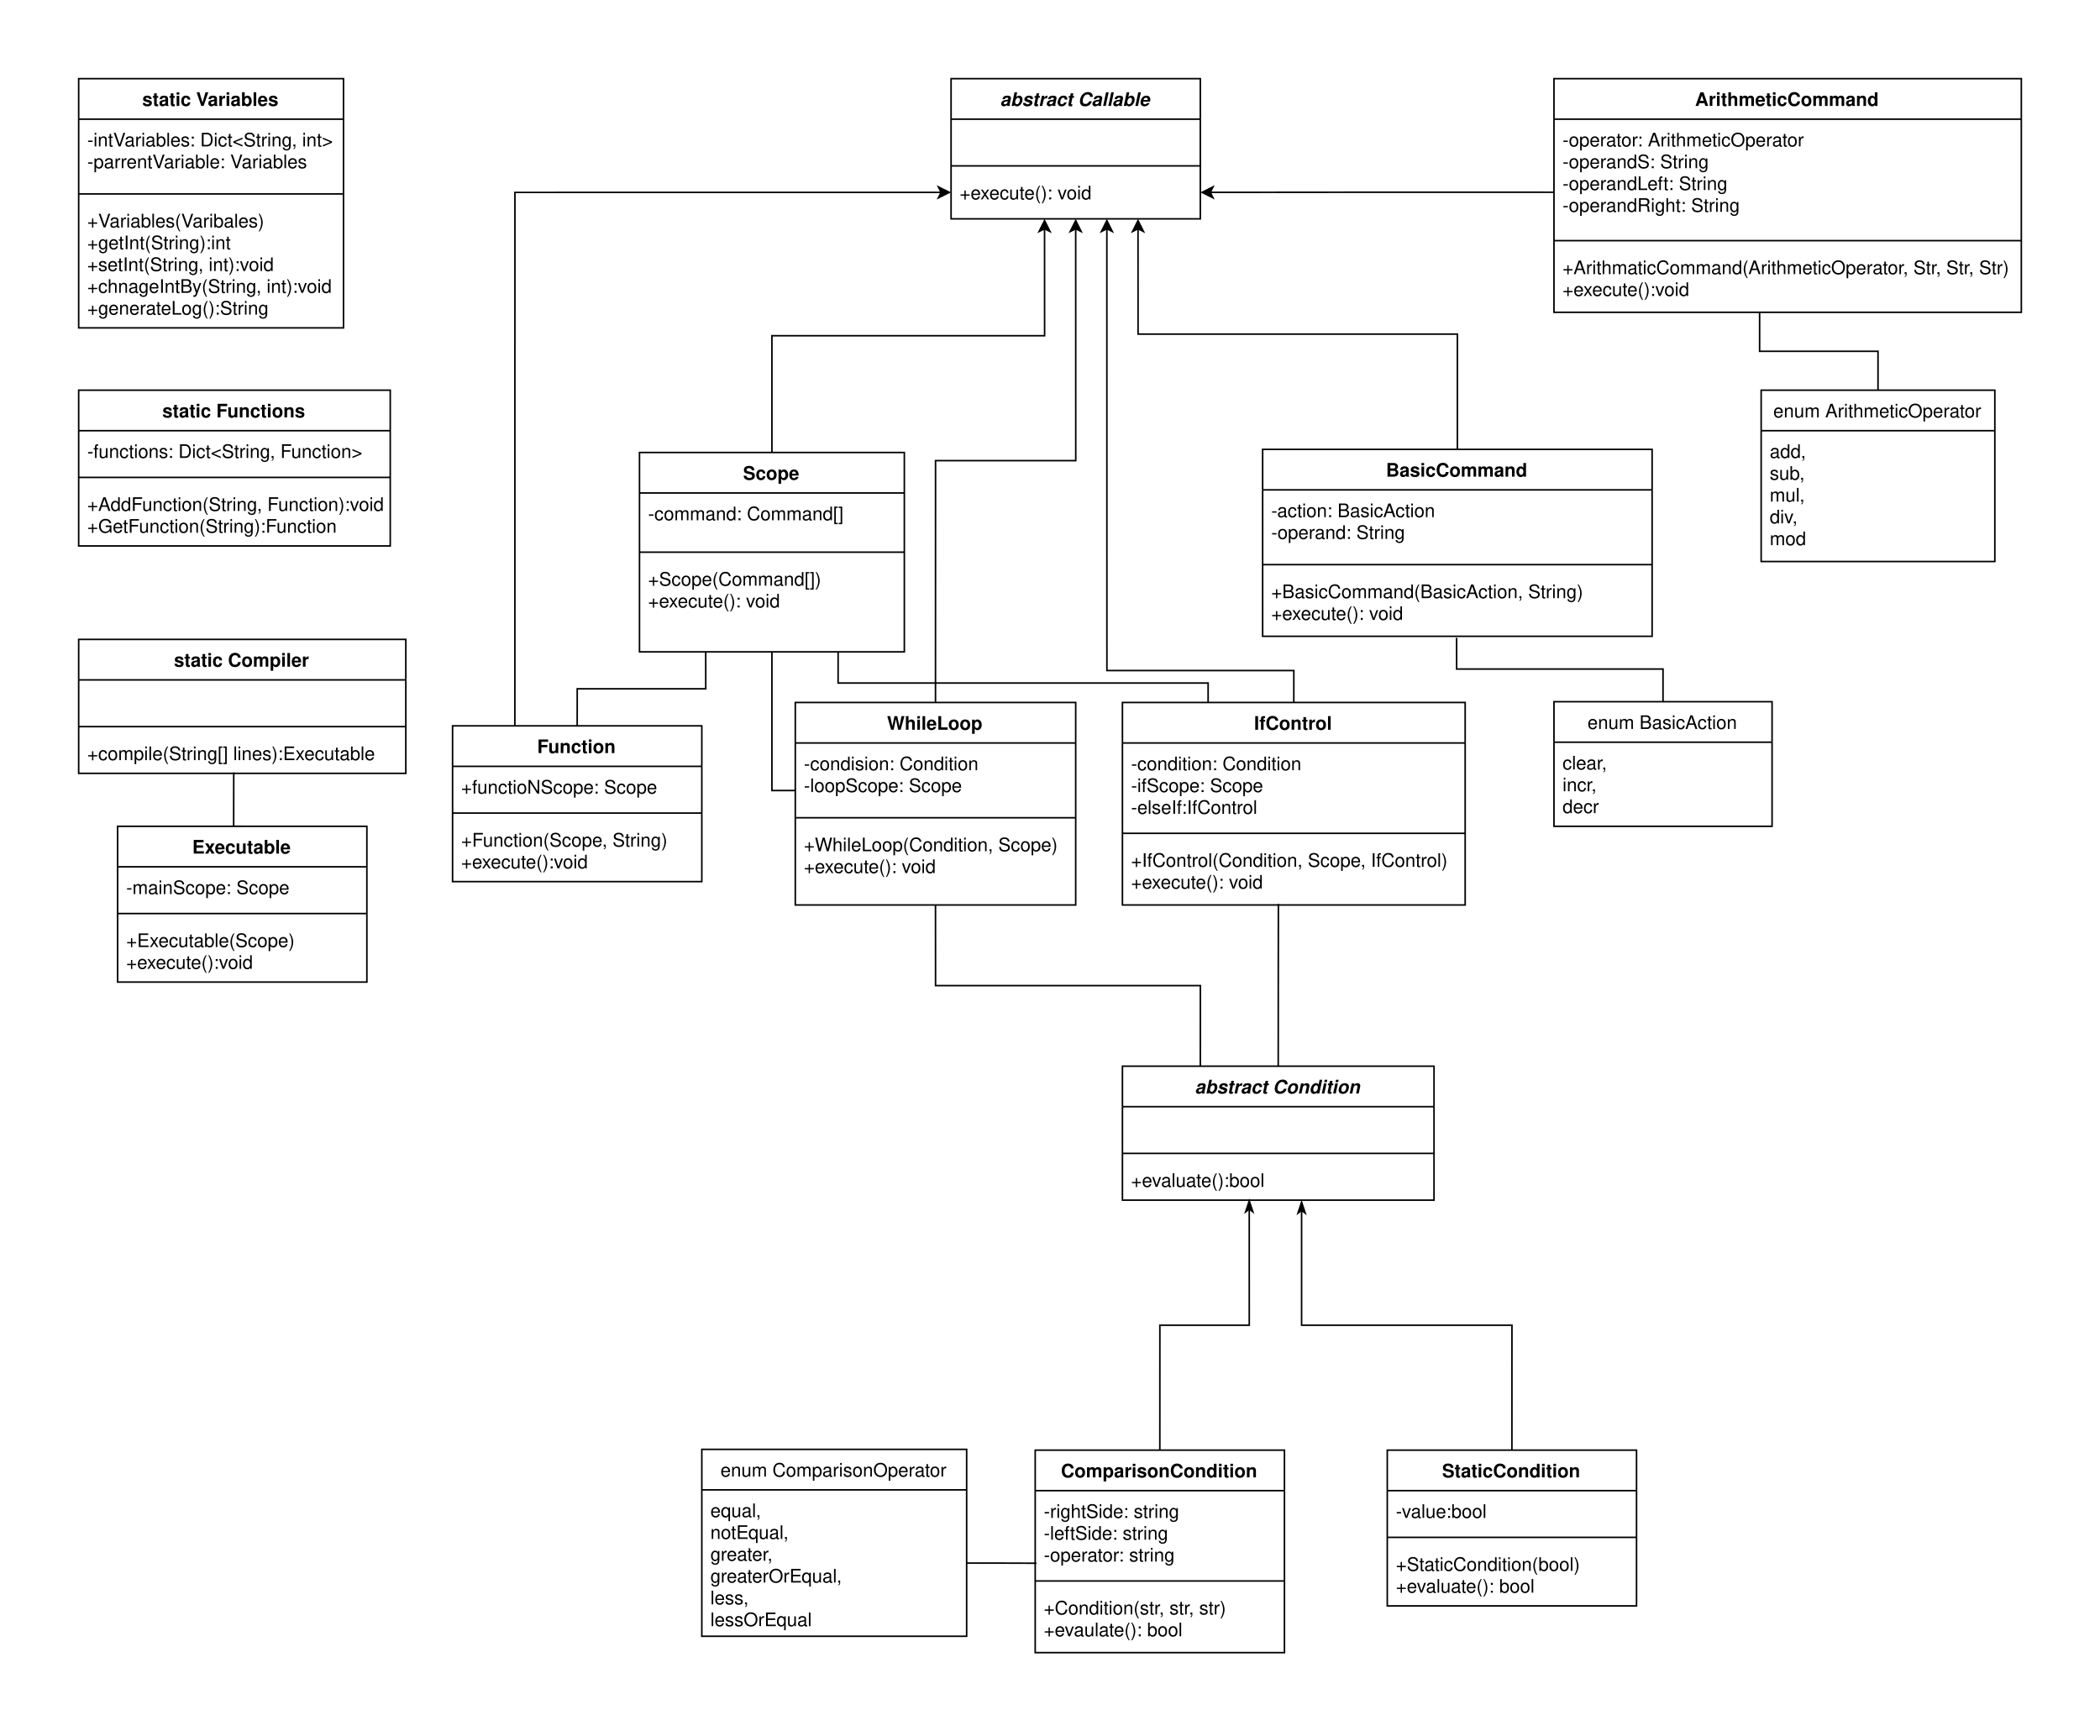
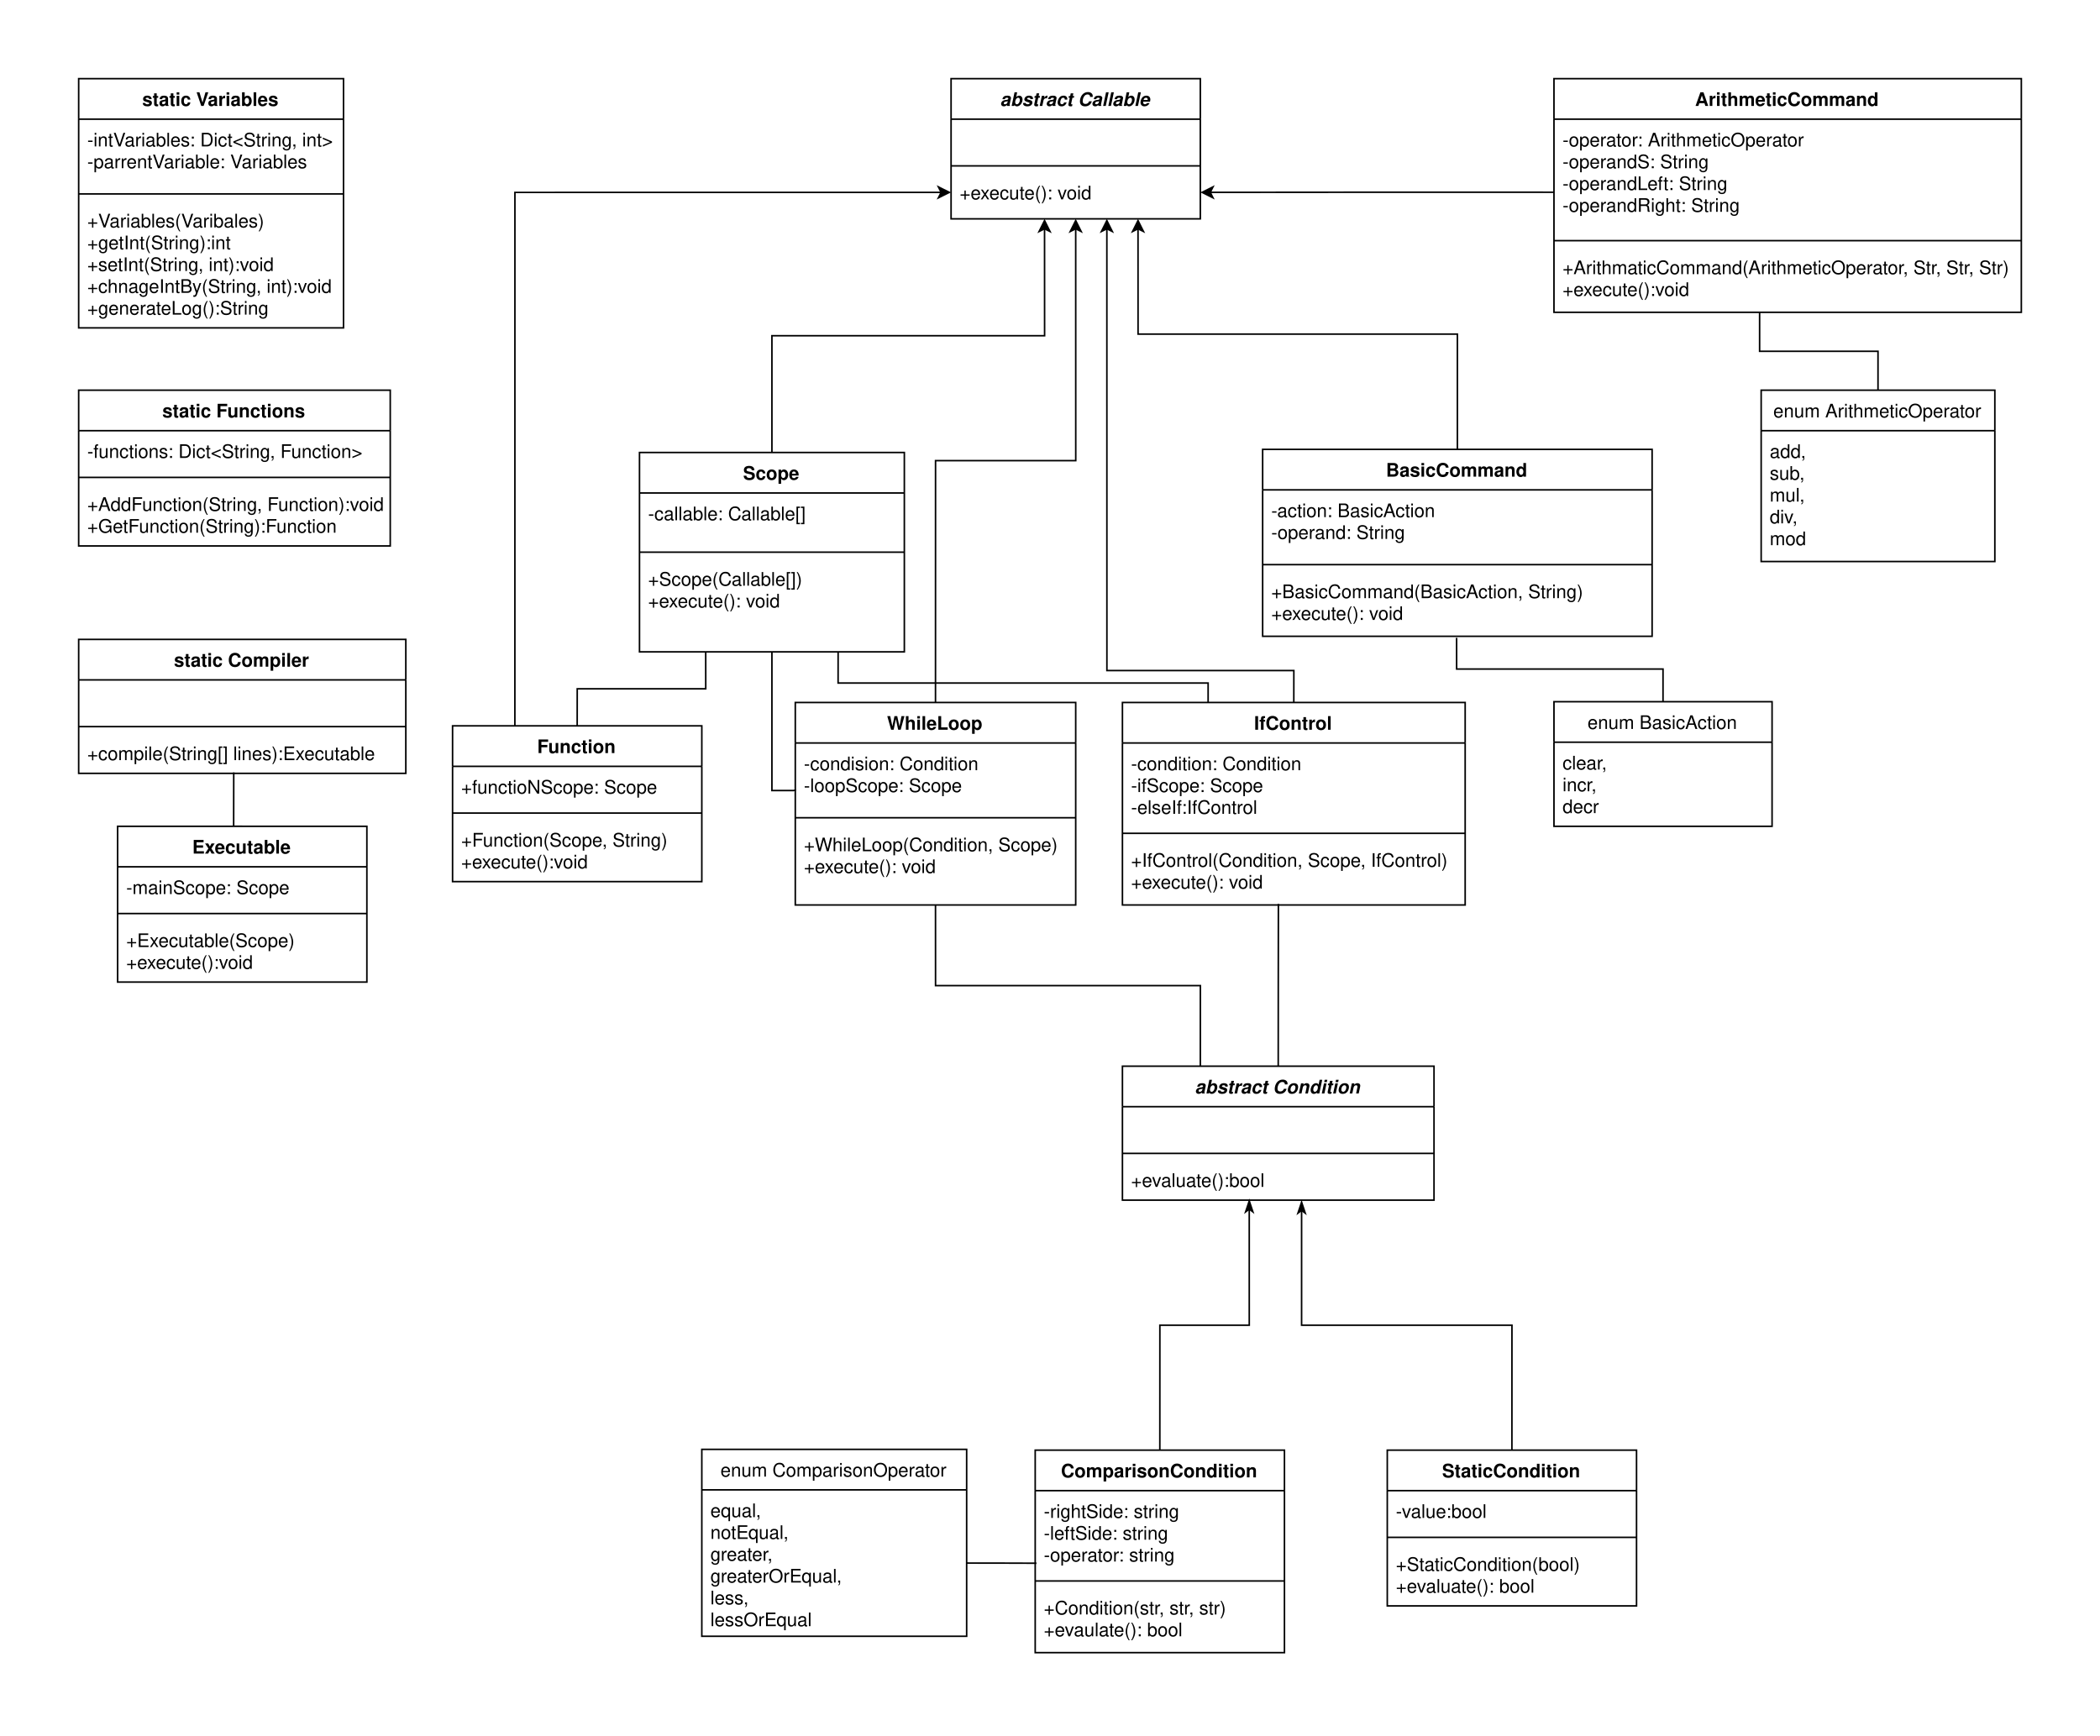
<svg xmlns="http://www.w3.org/2000/svg" version="1.1" width="1348px" height="1114px" viewBox="-0.5 -0.5 1348 1114" content="&lt;mxfile host=&quot;Electron&quot; modified=&quot;2022-10-18T14:00:57.510Z&quot; agent=&quot;5.0 (Windows NT 10.0; Win64; x64) AppleWebKit/537.36 (KHTML, like Gecko) draw.io/20.3.0 Chrome/104.0.511.114 Electron/20.1.3 Safari/537.36&quot; etag=&quot;hCdyJuKr36JOZqBVEAT0&quot; version=&quot;20.3.0&quot; type=&quot;device&quot;&gt;&lt;diagram id=&quot;C5RBs43oDa-KdzZeNtuy&quot; name=&quot;Page-1&quot;&gt;7V1pc9o6F/41zOR+oINX4GMgaW5607Rp0nT58o5iC3BqLGqbbL/+lWx51YkxwWZpNdOZYiEbRefROc9ZJHe08fzpzEeL2UdiY7ej9uynjnbSUVXF0DX6H2t5jlt0XY0bpr5j805Zw7Xzgnljj7cuHRsHhY4hIW7oLIqNFvE8bIWFNuT75LHYbULc4q8u0BQLDdcWcsXWb44dzuLWgdrP2v/FznSW/LJiDuNv5ijpzP+SYIZs8phr0k472tgnJIw/zZ/G2GWTl8zLt/Pnb+7FL/Psw1XwG30d/XdzeduNH/Z+nVvSP8HHXvjmR1+e3Si3lnNyP1ga3uXCs5eG2uV/axA+J/OFbTp9/JL44YxMiYfc06x15JOlZ2P21B69yvpcELKgjQptvMdh+MyxgJYhoU2zcO7yb/GTE35nt78z+NUP/jD2+eQpf/HML2pOAZ+qgCx9i/9BL78m7/+91e+/Lz6/v3rsnR3ffeh2zbgf+2NzMOETd4bJHIf+M+3gYxeFzkMRS4hDcpr2S2/9TBw6PrXHl4/R49jhi0fResVHhMif4pDflQmPfsgNI2uKRAqL9+H02+OlqenTx/Dq3vhi/Ox//9TVdizffl7ASqWAqVz95/gu1Uiuf+S/zO6LrrIb7WOmJ+ilRzwct7x32ES1iJxYcBVT328FYfQvRc+5DguGnOB1AGrmoABAXR0UlUSpv9kzqvrTD/EIGkWpruwWpW8Caa+nFlD6zhyYK5FKrz5j36EThv29gS9oGBR1P/CrlvA47FfiV0s0Hty/Jfyqu8Wv+iYA/wlKVjOaRmnBAlcAoWrYD8hd8l+6tsgCC+gIHp25i6JpnBAvTIDCRIdcZ+rRzxadSKYjRg/YDx1KZ4/5FyGDx8iaOa59gZ7Jkk1PECLrV3I1mhHfeaGPRQlS6Nd+yHGkmoUe1+xOLkMfB7TP50SGStp0gYKQ97GI66JF4NylA55TGTneiIQhmScPKkA7pc3RReiTXykRV9ZGDpsN/FQpav6tqheplzrg14+ZF6D0edss7wFwk1dF875QTwV5UzoJ6e+l1I7/ngb9ngn8nmoWfw65VPAeCvGITWOwIS0EcdoXcNq1yHyOPHrTMf1izC+MUcc4EdBLBRDmkOriSfgqToMFshxvehH1OdGzli98AlgTofdO3AgjM8e2sRdhKEQhimHGgMMNBR0AG9SIzuOYqTA2vDG9VrJr+o9198Mx8SjckBPhClMMP2KGYwBxlYt5NeKei4JcBTBNb0n9DAWxCrJznUjr5MyIuCJXCHZORRRZMC7Jm8hedRVB2poobQ2QrIvusPuZBE7oEPZ8P+5bkviuhGrW1BoVOmMjmSZhlIJQR5FZOSos0386DH+aEltjavWxtQzx0T/xin4g9Ff+tIWct5291gAwqAcAo7c5AkAmLgIA3bHpsMLOWO0c98aImmQ2vzVZhiZZRnMsQy+xDL2m0R9WoOXgOAbsQIp6K4LrH6eFRGhVLuON6EQd2TameFRJJxoXqqHWE2oDdAIcsAaxCckVGpIuRBa3umQVUb3uaT4nF4jqFyJRyopI1HqWPB9p+mnjr92P/oOyuL33Lq8mePq/m6Tfyngon9i2E0Z9tWjh06hF8oj4D2oiYQQDyDhAAG0JP/CE7QxAmykKkZ59o2QfRyKT4crtOxJa2ZHQGa4FazIArImQVP4DnQmRi3Yt4tlOEJG8OGZJLyPOl8VBui6FcxyCj/rA0fhDpzY12YxSH5MVHggEQL2BgCY8ZIiuShdkQ7H2gXUOibUtH0TRISckNT9HuZU8ThatjG62BQYgvAmucbUtNIhJU0oAqIxo2y3yHTa5waFTkrjpI3oqdFyXqLTFPah5XR3FBFOlZgXz2AwVQIqSrpAMENG6P3Es6gWZLpPZdejT9RqrjMg5MqeRFuVBx4wT0PljE5g8Kn7S60jjaiQ2KmPiEla4w2sgJo7rlpoOVt3U1TCtpUXbYxGD2ixCpA7ri/iw2cTa4oXYREsJUnjEUNZ7lK7nI/bpDtFPJQpBvfVzLzyK1QbjEbHSyPUI8j1SxcK6xnwj39eaeWiKaffRc70bptjDPvWZLsg0YjHJTVL7NAzPmunbQVv8JjGtEL8Zk/mCsl5f0pst0xtRZ6X7VQqgaC219mp2tDJHKtVAaU1tQkJAibeXTBUjWJKENCZeIK0KL+i2pAvmVa1YvSeEgFdT9piYA2bzT6MoBli7Ixf8hogAUrGtLXiwNH2P9rTUTqTpfb2T3xTwbtjvd1ZtDNjqnpaH2xftg3/1YlHicHX93+lD9+5XklpbmYJLVun2c3BVw87pjAqFIBlhk4xwWNxVZKiAEwulvpReAwEvEAwiIezOqbqsm7z6Cw1F5Zrayyo7cMSSF7Yn3C1W24EDBllhpuSPVqW2qvJacsW/ERR1i/T0JlQ9xAwTVXJY1LCXMsGmqKHloiBwrJuZ4xUY4vplNisZYpJOWrmhVNX3iiICaTAWM0S+ExAvlyeXZLHFLR5DvUAWhypYmQXSxarKrM2AIea0upHtvXZszhcDnlHIVUNR9V71PTVGPgqZ8QC/l5ao2hKli7Vx8mk0kBqFh1x/y+hfzz7XF2/dgsq26CeQeqIEMzUbR3Q24ixl/kOZjj6gJbV0aanVHSGuVASNIwXIUoKctIEsZdU2iBxSRohys2SHsSQYLRIMs3xSBZCzTrcXF0+qaIBegHAQgxJdZIVprXWEjWOrXG0d8YfkDAlZ0FACS+W62yiRCWGjiWoqcMT1S7L/JsbQjHCBWipQuA0QBnDAYGF23hAcFVb+OF3mby/PlorgrVipaSSaoAxgqOQQt5rqw0E+iqW866lpxnM/EpwgOLiXlo9eVa3f7Qevqkad0ybYW87L9KEes+xtTBkBnfJHscj0RONsA6HoU+iQMWmLRAJ7TC0Xo9jVTM2F41mlFhuzFhl2qmk5hrWRUhF1goDRRNTp+rx7en7fRcGnu2n34uL45516DxQ+cMWQxbY/JaFIqR+aOg9xUPQyh1DNA3weYgMKAsSBqB/w7yWVUEEbeCQ8FVunPkbMHEONn3zgBhcHgdiSdpUqJqyxYBvf8zNsIrANkdOdpliTzz8KRLXGidLFI3nfDUxtv8hp1SoupFarUlY7SK2CRwfrh+O/lFPmnQbT5ds7u158O0Ip8Fn37QjrHiJumsXf0blFe+0Q8fK4Sv3bOURczPSfT6japhbIFe2TjL83yIwMoyRu8OiV9DUwzSf4ITgA+X0rrfd4/cATZyJWjGbfYjfA5xP6ZQW0/l7qU7ksNwrQQ9BpJKcPjVim9MvodbwZpUhtCh3I9INCbyLTD242ATP92SoHz1SJP2adZBB/68oCyPuDuGktiJ8EDQ+BBWfn/ZVOjKSeUxrW369aVHCtGoDDtGe1qFXjzr/dJNrILutQt0JTy0eDrlOH2si2JRAU4ulNXf75WJaKrbYY6aLazw1L4JBFT1USzDUJ5vpi3+ZWJnDE0CFKo5IBOGJLXiwgdZflAlJ5ykUrINn51iZtx7ve1fbPj25xbztIAuueL51k2/eELWraAToWulHKwAwHe1YeVBsjlWGCPcEIcApS+mqjfHwTthYH9nqj/XYuyjFws68LpkTtQXyjLZqZsMraLxCStKG0qjYKWUOybs2lAI9Pki7FWi7F+mKHDs0Cl3hbUgfLzQv+ggwhtCF46Gysra53fcfk8E1uQpEZpkRxtZuwpaINDYgrV70DbMdvdldKRRkKf9lDq0UWmhjDfr/01qpEl8Hrt/BL4QhWw9h98FoTg9fUAE1iQFzKo7fWs0Pa4YWyNRnK3ph3ri/2XYeyNTCUndiBo1xtxMrNjbIoog2A7DyMrYueSXpme4IT+U6ado/oLDMG6KU0oNfSHl/QRfbYnaRwqHwjTcYy+WtppNKoVBrpCjycIJYOsUlJJtYiE+uLfddBLB2ikKNj2874BKAG4HfCnOGwdBfr96qDKlXGhtipGwdrgmfc/+4vyZ2O9MnU/Hp+eXozUUhS5H9YOdI0I5rUXq4OhW01RQrONHBEPNiv8Z1PG+Hj1Y3Sx1SrzuhvOJbcKN008xyaq4mnAh7HpbSlJ4A8uW0XdzMHy7tiw3xZ2gFtOw+lHkT6rhl4KhfgRiEt8ASnBnb/gCMWPddMV8jT/HZxDouoPTTQbTXa0h6A11o86ReyJsKpftfFY/2E7+PlXdmFr3d5OmBd9dOEEwyCrd+W+pE+8Do+cDNCV4DXGYJSb8AHriLNJRc4UiooMztHkJrhUXbxgwy6b1dzKD1xKyIIoia2IoJDHu7SGe6y41eK57aYml7PJ04rxmtWhtCHlL3hhr3dnVWCvAIAeukTEuZrOXy0mH0kNmY9/g8=&lt;/diagram&gt;&lt;/mxfile&gt;" style="background-color: rgb(255, 255, 255);">
  <defs>
    <clipPath id="mx-clip-414-321-162-34-0">
      <rect x="414" y="321" width="162" height="34" />
    </clipPath>
    <clipPath id="mx-clip-414-363-162-50-0">
      <rect x="414" y="363" width="162" height="50" />
    </clipPath>
    <clipPath id="mx-clip-614-81-152-26-0">
      <rect x="614" y="81" width="152" height="26" />
    </clipPath>
    <clipPath id="mx-clip-614-115-152-26-0">
      <rect x="614" y="115" width="152" height="26" />
    </clipPath>
    <clipPath id="mx-clip-514-482-172-44-0">
      <rect x="514" y="482" width="172" height="44" />
    </clipPath>
    <clipPath id="mx-clip-514-534-172-42-0">
      <rect x="514" y="534" width="172" height="42" />
    </clipPath>
    <clipPath id="mx-clip-54-81-162-44-0">
      <rect x="54" y="81" width="162" height="44" />
    </clipPath>
    <clipPath id="mx-clip-54-133-162-82-0">
      <rect x="54" y="133" width="162" height="82" />
    </clipPath>
    <clipPath id="mx-clip-54-441-202-26-0">
      <rect x="54" y="441" width="202" height="26" />
    </clipPath>
    <clipPath id="mx-clip-54-475-202-26-0">
      <rect x="54" y="475" width="202" height="26" />
    </clipPath>
    <clipPath id="mx-clip-79-561-152-26-0">
      <rect x="79" y="561" width="152" height="26" />
    </clipPath>
    <clipPath id="mx-clip-79-595-152-40-0">
      <rect x="79" y="595" width="152" height="40" />
    </clipPath>
    <clipPath id="mx-clip-668-962-152-54-0">
      <rect x="668" y="962" width="152" height="54" />
    </clipPath>
    <clipPath id="mx-clip-668-1024-152-42-0">
      <rect x="668" y="1024" width="152" height="42" />
    </clipPath>
    <clipPath id="mx-clip-814-319-242-44-0">
      <rect x="814" y="319" width="242" height="44" />
    </clipPath>
    <clipPath id="mx-clip-814-371-242-42-0">
      <rect x="814" y="371" width="242" height="42" />
    </clipPath>
    <clipPath id="mx-clip-1001-481-132-54-0">
      <rect x="1001" y="481" width="132" height="54" />
    </clipPath>
    <clipPath id="mx-clip-454-961-162-94-0">
      <rect x="454" y="961" width="162" height="94" />
    </clipPath>
    <clipPath id="mx-clip-724-482-212-54-0">
      <rect x="724" y="482" width="212" height="54" />
    </clipPath>
    <clipPath id="mx-clip-724-544-212-42-0">
      <rect x="724" y="544" width="212" height="42" />
    </clipPath>
    <clipPath id="mx-clip-894-962-152-26-0">
      <rect x="894" y="962" width="152" height="26" />
    </clipPath>
    <clipPath id="mx-clip-894-996-152-40-0">
      <rect x="894" y="996" width="152" height="40" />
    </clipPath>
    <clipPath id="mx-clip-724-715-192-26-0">
      <rect x="724" y="715" width="192" height="26" />
    </clipPath>
    <clipPath id="mx-clip-724-749-192-26-0">
      <rect x="724" y="749" width="192" height="26" />
    </clipPath>
    <clipPath id="mx-clip-294-497-152-26-0">
      <rect x="294" y="497" width="152" height="26" />
    </clipPath>
    <clipPath id="mx-clip-294-531-152-40-0">
      <rect x="294" y="531" width="152" height="40" />
    </clipPath>
    <clipPath id="mx-clip-54-281-192-26-0">
      <rect x="54" y="281" width="192" height="26" />
    </clipPath>
    <clipPath id="mx-clip-54-315-192-40-0">
      <rect x="54" y="315" width="192" height="40" />
    </clipPath>
    <clipPath id="mx-clip-1134-281-142-84-0">
      <rect x="1134" y="281" width="142" height="84" />
    </clipPath>
    <clipPath id="mx-clip-1001-81-292-74-0">
      <rect x="1001" y="81" width="292" height="74" />
    </clipPath>
    <clipPath id="mx-clip-1001-163-292-42-0">
      <rect x="1001" y="163" width="292" height="42" />
    </clipPath>
  </defs>
  <g>
    <path d="M 495 290 L 495 215.03 L 670.03 215.03 L 670 146.37" fill="none" stroke="rgb(0, 0, 0)" stroke-miterlimit="10" pointer-events="stroke" />
    <path d="M 670 141.12 L 673.5 148.12 L 670 146.37 L 666.5 148.12 Z" fill="rgb(0, 0, 0)" stroke="rgb(0, 0, 0)" stroke-miterlimit="10" pointer-events="all" />
    <path d="M 537.5 418 L 537.48 438 L 775 438 L 775 450.5" fill="none" stroke="rgb(0, 0, 0)" stroke-miterlimit="10" pointer-events="stroke" />
    <path d="M 495 418 L 495 507.03 L 509 507.03 L 510.36 506.68" fill="none" stroke="rgb(0, 0, 0)" stroke-miterlimit="10" pointer-events="stroke" />
    <path d="M 452.5 418 L 452.52 441.72 L 370.03 441.72 L 370 465.5" fill="none" stroke="rgb(0, 0, 0)" stroke-miterlimit="10" pointer-events="stroke" />
    <path d="M 410 316 L 410 290 L 580 290 L 580 316" fill="rgb(255, 255, 255)" stroke="rgb(0, 0, 0)" stroke-miterlimit="10" pointer-events="all" />
    <path d="M 410 316 L 410 418 L 580 418 L 580 316" fill="none" stroke="rgb(0, 0, 0)" stroke-miterlimit="10" pointer-events="none" />
    <path d="M 410 316 L 580 316" fill="none" stroke="rgb(0, 0, 0)" stroke-miterlimit="10" pointer-events="none" />
    <g fill="rgb(0, 0, 0)" font-family="Helvetica" font-weight="bold" pointer-events="none" text-anchor="middle" font-size="12px">
      <text x="494.5" y="307.5">Scope</text>
    </g>
    <g fill="rgb(0, 0, 0)" font-family="Helvetica" pointer-events="none" clip-path="url(#mx-clip-414-321-162-34-0)" font-size="12px">
-       <text x="415.5" y="333.5">-command: Command[]</text>
+       <text x="415.5" y="333.5">-callable: Callable[]</text>
    </g>
    <path d="M 410 354 L 580 354" fill="none" stroke="rgb(0, 0, 0)" stroke-miterlimit="10" pointer-events="none" />
    <g fill="rgb(0, 0, 0)" font-family="Helvetica" pointer-events="none" clip-path="url(#mx-clip-414-363-162-50-0)" font-size="12px">
-       <text x="415.5" y="375.5">+Scope(Command[])</text>
+       <text x="415.5" y="375.5">+Scope(Callable[])</text>
      <text x="415.5" y="389.5">+execute(): void</text>
    </g>
    <path d="M 610 76 L 610 50 L 770 50 L 770 76" fill="rgb(255, 255, 255)" stroke="rgb(0, 0, 0)" stroke-miterlimit="10" pointer-events="none" />
    <path d="M 610 76 L 610 140 L 770 140 L 770 76" fill="none" stroke="rgb(0, 0, 0)" stroke-miterlimit="10" pointer-events="none" />
    <path d="M 610 76 L 770 76" fill="none" stroke="rgb(0, 0, 0)" stroke-miterlimit="10" pointer-events="none" />
    <g fill="rgb(0, 0, 0)" font-family="Helvetica" font-weight="bold" font-style="italic" pointer-events="none" text-anchor="middle" font-size="12px">
      <text x="689.5" y="67.5">abstract Callable</text>
    </g>
    <g fill="rgb(0, 0, 0)" font-family="Helvetica" pointer-events="none" clip-path="url(#mx-clip-614-81-152-26-0)" font-size="12px" />
    <path d="M 610 106 L 770 106" fill="none" stroke="rgb(0, 0, 0)" stroke-miterlimit="10" pointer-events="none" />
    <g fill="rgb(0, 0, 0)" font-family="Helvetica" pointer-events="none" clip-path="url(#mx-clip-614-115-152-26-0)" font-size="12px">
      <text x="615.5" y="127.5">+execute(): void</text>
    </g>
    <path d="M 935 288 L 935 214 L 730.03 214 L 730 146.37" fill="none" stroke="rgb(0, 0, 0)" stroke-miterlimit="10" pointer-events="none" />
    <path d="M 730 141.12 L 733.5 148.12 L 730 146.37 L 726.5 148.12 Z" fill="rgb(0, 0, 0)" stroke="rgb(0, 0, 0)" stroke-miterlimit="10" pointer-events="none" />
    <path d="M 600 450.5 L 600.03 295.24 L 690.03 295.24 L 690 146.37" fill="none" stroke="rgb(0, 0, 0)" stroke-miterlimit="10" pointer-events="none" />
    <path d="M 690 141.12 L 693.5 148.12 L 690 146.37 L 686.5 148.12 Z" fill="rgb(0, 0, 0)" stroke="rgb(0, 0, 0)" stroke-miterlimit="10" pointer-events="none" />
    <path d="M 510 476.5 L 510 450.5 L 690 450.5 L 690 476.5" fill="rgb(255, 255, 255)" stroke="rgb(0, 0, 0)" stroke-miterlimit="10" pointer-events="none" />
    <path d="M 510 476.5 L 510 580.5 L 690 580.5 L 690 476.5" fill="none" stroke="rgb(0, 0, 0)" stroke-miterlimit="10" pointer-events="none" />
    <path d="M 510 476.5 L 690 476.5" fill="none" stroke="rgb(0, 0, 0)" stroke-miterlimit="10" pointer-events="none" />
    <g fill="rgb(0, 0, 0)" font-family="Helvetica" font-weight="bold" pointer-events="none" text-anchor="middle" font-size="12px">
      <text x="599.5" y="468">WhileLoop</text>
    </g>
    <g fill="rgb(0, 0, 0)" font-family="Helvetica" pointer-events="none" clip-path="url(#mx-clip-514-482-172-44-0)" font-size="12px">
      <text x="515.5" y="494">-condision: Condition</text>
      <text x="515.5" y="508">-loopScope: Scope</text>
    </g>
    <path d="M 510 524.5 L 690 524.5" fill="none" stroke="rgb(0, 0, 0)" stroke-miterlimit="10" pointer-events="none" />
    <g fill="rgb(0, 0, 0)" font-family="Helvetica" pointer-events="none" clip-path="url(#mx-clip-514-534-172-42-0)" font-size="12px">
      <text x="515.5" y="546">+WhileLoop(Condition, Scope)</text>
      <text x="515.5" y="560">+execute(): void</text>
    </g>
    <path d="M 50 76 L 50 50 L 220 50 L 220 76" fill="rgb(255, 255, 255)" stroke="rgb(0, 0, 0)" stroke-miterlimit="10" pointer-events="none" />
    <path d="M 50 76 L 50 210 L 220 210 L 220 76" fill="none" stroke="rgb(0, 0, 0)" stroke-miterlimit="10" pointer-events="none" />
    <path d="M 50 76 L 220 76" fill="none" stroke="rgb(0, 0, 0)" stroke-miterlimit="10" pointer-events="none" />
    <g fill="rgb(0, 0, 0)" font-family="Helvetica" font-weight="bold" pointer-events="none" text-anchor="middle" font-size="12px">
      <text x="134.5" y="67.5">static Variables</text>
    </g>
    <g fill="rgb(0, 0, 0)" font-family="Helvetica" pointer-events="none" clip-path="url(#mx-clip-54-81-162-44-0)" font-size="12px">
      <text x="55.5" y="93.5">-intVariables: Dict&lt;String, int&gt; </text>
      <text x="55.5" y="107.5">-parrentVariable: Variables</text>
    </g>
    <path d="M 50 124 L 220 124" fill="none" stroke="rgb(0, 0, 0)" stroke-miterlimit="10" pointer-events="none" />
    <g fill="rgb(0, 0, 0)" font-family="Helvetica" pointer-events="none" clip-path="url(#mx-clip-54-133-162-82-0)" font-size="12px">
      <text x="55.5" y="145.5">+Variables(Varibales)</text>
      <text x="55.5" y="159.5">+getInt(String):int</text>
      <text x="55.5" y="173.5">+setInt(String, int):void</text>
      <text x="55.5" y="187.5">+chnageIntBy(String, int):void</text>
      <text x="55.5" y="201.5">+generateLog():String</text>
    </g>
    <path d="M 50 436 L 50 410 L 260 410 L 260 436" fill="rgb(255, 255, 255)" stroke="rgb(0, 0, 0)" stroke-miterlimit="10" pointer-events="none" />
    <path d="M 50 436 L 50 496 L 260 496 L 260 436" fill="none" stroke="rgb(0, 0, 0)" stroke-miterlimit="10" pointer-events="none" />
    <path d="M 50 436 L 260 436" fill="none" stroke="rgb(0, 0, 0)" stroke-miterlimit="10" pointer-events="none" />
    <g fill="rgb(0, 0, 0)" font-family="Helvetica" font-weight="bold" pointer-events="none" text-anchor="middle" font-size="12px">
      <text x="154.5" y="427.5">static Compiler</text>
    </g>
    <g fill="rgb(0, 0, 0)" font-family="Helvetica" pointer-events="none" clip-path="url(#mx-clip-54-441-202-26-0)" font-size="12px" />
    <path d="M 50 466 L 260 466" fill="none" stroke="rgb(0, 0, 0)" stroke-miterlimit="10" pointer-events="none" />
    <g fill="rgb(0, 0, 0)" font-family="Helvetica" pointer-events="none" clip-path="url(#mx-clip-54-475-202-26-0)" font-size="12px">
      <text x="55.5" y="487.5">+compile(String[] lines):Executable</text>
    </g>
    <path d="M 155 530 L 149.48 530 L 149.54 495.4" fill="none" stroke="rgb(0, 0, 0)" stroke-miterlimit="10" pointer-events="none" />
    <path d="M 75 556 L 75 530 L 235 530 L 235 556" fill="rgb(255, 255, 255)" stroke="rgb(0, 0, 0)" stroke-miterlimit="10" pointer-events="none" />
    <path d="M 75 556 L 75 630 L 235 630 L 235 556" fill="none" stroke="rgb(0, 0, 0)" stroke-miterlimit="10" pointer-events="none" />
    <path d="M 75 556 L 235 556" fill="none" stroke="rgb(0, 0, 0)" stroke-miterlimit="10" pointer-events="none" />
    <g fill="rgb(0, 0, 0)" font-family="Helvetica" font-weight="bold" pointer-events="none" text-anchor="middle" font-size="12px">
      <text x="154.5" y="547.5">Executable</text>
    </g>
    <g fill="rgb(0, 0, 0)" font-family="Helvetica" pointer-events="none" clip-path="url(#mx-clip-79-561-152-26-0)" font-size="12px">
      <text x="80.5" y="573.5">-mainScope: Scope</text>
    </g>
    <path d="M 75 586 L 235 586" fill="none" stroke="rgb(0, 0, 0)" stroke-miterlimit="10" pointer-events="none" />
    <g fill="rgb(0, 0, 0)" font-family="Helvetica" pointer-events="none" clip-path="url(#mx-clip-79-595-152-40-0)" font-size="12px">
      <text x="80.5" y="607.5">+Executable(Scope)</text>
      <text x="80.5" y="621.5">+execute():void</text>
    </g>
    <path d="M 744 930.5 L 744.03 850.28 L 801.41 850.28 L 801.4 775.77" fill="none" stroke="rgb(0, 0, 0)" stroke-miterlimit="10" pointer-events="none" />
    <path d="M 801.4 770.52 L 803.73 777.52 L 801.4 775.77 L 799.07 777.52 Z" fill="rgb(0, 0, 0)" stroke="rgb(0, 0, 0)" stroke-miterlimit="10" pointer-events="none" />
    <path d="M 664 956.5 L 664 930.5 L 824 930.5 L 824 956.5" fill="rgb(255, 255, 255)" stroke="rgb(0, 0, 0)" stroke-miterlimit="10" pointer-events="none" />
    <path d="M 664 956.5 L 664 1060.5 L 824 1060.5 L 824 956.5" fill="none" stroke="rgb(0, 0, 0)" stroke-miterlimit="10" pointer-events="none" />
    <path d="M 664 956.5 L 824 956.5" fill="none" stroke="rgb(0, 0, 0)" stroke-miterlimit="10" pointer-events="none" />
    <g fill="rgb(0, 0, 0)" font-family="Helvetica" font-weight="bold" pointer-events="none" text-anchor="middle" font-size="12px">
      <text x="743.5" y="948">ComparisonCondition</text>
    </g>
    <g fill="rgb(0, 0, 0)" font-family="Helvetica" pointer-events="none" clip-path="url(#mx-clip-668-962-152-54-0)" font-size="12px">
      <text x="669.5" y="974">-rightSide: string</text>
      <text x="669.5" y="988">-leftSide: string</text>
      <text x="669.5" y="1002">-operator: string</text>
    </g>
    <path d="M 664 1014.5 L 824 1014.5" fill="none" stroke="rgb(0, 0, 0)" stroke-miterlimit="10" pointer-events="none" />
    <g fill="rgb(0, 0, 0)" font-family="Helvetica" pointer-events="none" clip-path="url(#mx-clip-668-1024-152-42-0)" font-size="12px">
      <text x="669.5" y="1036">+Condition(str, str, str)</text>
      <text x="669.5" y="1050">+evaulate(): bool</text>
    </g>
    <path d="M 810 314 L 810 288 L 1060 288 L 1060 314" fill="rgb(255, 255, 255)" stroke="rgb(0, 0, 0)" stroke-miterlimit="10" pointer-events="none" />
    <path d="M 810 314 L 810 408 L 1060 408 L 1060 314" fill="none" stroke="rgb(0, 0, 0)" stroke-miterlimit="10" pointer-events="none" />
    <path d="M 810 314 L 1060 314" fill="none" stroke="rgb(0, 0, 0)" stroke-miterlimit="10" pointer-events="none" />
    <g fill="rgb(0, 0, 0)" font-family="Helvetica" font-weight="bold" pointer-events="none" text-anchor="middle" font-size="12px">
      <text x="934.5" y="305.5">BasicCommand</text>
    </g>
    <g fill="rgb(0, 0, 0)" font-family="Helvetica" pointer-events="none" clip-path="url(#mx-clip-814-319-242-44-0)" font-size="12px">
      <text x="815.5" y="331.5">-action: BasicAction</text>
      <text x="815.5" y="345.5">-operand: String</text>
    </g>
    <path d="M 810 362 L 1060 362" fill="none" stroke="rgb(0, 0, 0)" stroke-miterlimit="10" pointer-events="none" />
    <g fill="rgb(0, 0, 0)" font-family="Helvetica" pointer-events="none" clip-path="url(#mx-clip-814-371-242-42-0)" font-size="12px">
      <text x="815.5" y="383.5">+BasicCommand(BasicAction, String)</text>
      <text x="815.5" y="397.5">+execute(): void</text>
    </g>
    <path d="M 1067 450 L 1067 429.03 L 934.52 429.03 L 934.5 409.01" fill="none" stroke="rgb(0, 0, 0)" stroke-miterlimit="10" pointer-events="none" />
    <path d="M 997 476 L 997 450 L 1137 450 L 1137 476" fill="none" stroke="rgb(0, 0, 0)" stroke-miterlimit="10" pointer-events="none" />
    <path d="M 997 476 L 997 530 L 1137 530 L 1137 476" fill="none" stroke="rgb(0, 0, 0)" stroke-miterlimit="10" pointer-events="none" />
    <path d="M 997 476 L 1137 476" fill="none" stroke="rgb(0, 0, 0)" stroke-miterlimit="10" pointer-events="none" />
    <g fill="rgb(0, 0, 0)" font-family="Helvetica" pointer-events="none" text-anchor="middle" font-size="12px">
      <text x="1066.5" y="467.5">enum BasicAction</text>
    </g>
    <g fill="rgb(0, 0, 0)" font-family="Helvetica" pointer-events="none" clip-path="url(#mx-clip-1001-481-132-54-0)" font-size="12px">
      <text x="1002.5" y="493.5">clear,</text>
      <text x="1002.5" y="507.5">incr,</text>
      <text x="1002.5" y="521.5">decr</text>
    </g>
    <path d="M 450 956 L 450 930 L 620 930 L 620 956" fill="none" stroke="rgb(0, 0, 0)" stroke-miterlimit="10" pointer-events="none" />
    <path d="M 450 956 L 450 1050 L 620 1050 L 620 956" fill="none" stroke="rgb(0, 0, 0)" stroke-miterlimit="10" pointer-events="none" />
    <path d="M 450 956 L 620 956" fill="none" stroke="rgb(0, 0, 0)" stroke-miterlimit="10" pointer-events="none" />
    <g fill="rgb(0, 0, 0)" font-family="Helvetica" pointer-events="none" text-anchor="middle" font-size="12px">
      <text x="534.5" y="947.5">enum ComparisonOperator</text>
    </g>
    <g fill="rgb(0, 0, 0)" font-family="Helvetica" pointer-events="none" clip-path="url(#mx-clip-454-961-162-94-0)" font-size="12px">
      <text x="455.5" y="973.5">equal,</text>
      <text x="455.5" y="987.5">notEqual,</text>
      <text x="455.5" y="1001.5">greater,</text>
      <text x="455.5" y="1015.5">greaterOrEqual,</text>
      <text x="455.5" y="1029.5">less,</text>
      <text x="455.5" y="1043.5">lessOrEqual</text>
    </g>
    <path d="M 620 1003 L 642.03 1003.03 L 664.8 1003.1" fill="none" stroke="rgb(0, 0, 0)" stroke-miterlimit="10" pointer-events="none" />
    <path d="M 830 450.5 L 830.03 430 L 710.03 430 L 710 146.37" fill="none" stroke="rgb(0, 0, 0)" stroke-miterlimit="10" pointer-events="none" />
    <path d="M 710 141.12 L 713.5 148.12 L 710 146.37 L 706.5 148.12 Z" fill="rgb(0, 0, 0)" stroke="rgb(0, 0, 0)" stroke-miterlimit="10" pointer-events="none" />
    <path d="M 720 476.5 L 720 450.5 L 940 450.5 L 940 476.5" fill="rgb(255, 255, 255)" stroke="rgb(0, 0, 0)" stroke-miterlimit="10" pointer-events="none" />
    <path d="M 720 476.5 L 720 580.5 L 940 580.5 L 940 476.5" fill="none" stroke="rgb(0, 0, 0)" stroke-miterlimit="10" pointer-events="none" />
    <path d="M 720 476.5 L 940 476.5" fill="none" stroke="rgb(0, 0, 0)" stroke-miterlimit="10" pointer-events="none" />
    <g fill="rgb(0, 0, 0)" font-family="Helvetica" font-weight="bold" pointer-events="none" text-anchor="middle" font-size="12px">
      <text x="829.5" y="468">IfControl</text>
    </g>
    <g fill="rgb(0, 0, 0)" font-family="Helvetica" pointer-events="none" clip-path="url(#mx-clip-724-482-212-54-0)" font-size="12px">
      <text x="725.5" y="494">-condition: Condition</text>
      <text x="725.5" y="508">-ifScope: Scope</text>
      <text x="725.5" y="522">-elseIf:IfControl</text>
    </g>
    <path d="M 720 534.5 L 940 534.5" fill="none" stroke="rgb(0, 0, 0)" stroke-miterlimit="10" pointer-events="none" />
    <g fill="rgb(0, 0, 0)" font-family="Helvetica" pointer-events="none" clip-path="url(#mx-clip-724-544-212-42-0)" font-size="12px">
      <text x="725.5" y="556">+IfControl(Condition, Scope, IfControl)</text>
      <text x="725.5" y="570">+execute(): void</text>
    </g>
    <path d="M 970 930.5 L 970.03 850.28 L 835 850.28 L 835 776.58" fill="none" stroke="rgb(0, 0, 0)" stroke-miterlimit="10" pointer-events="none" />
    <path d="M 835 771.33 L 837.33 778.33 L 835 776.58 L 832.67 778.33 Z" fill="rgb(0, 0, 0)" stroke="rgb(0, 0, 0)" stroke-miterlimit="10" pointer-events="none" />
    <path d="M 890 956.5 L 890 930.5 L 1050 930.5 L 1050 956.5" fill="rgb(255, 255, 255)" stroke="rgb(0, 0, 0)" stroke-miterlimit="10" pointer-events="none" />
    <path d="M 890 956.5 L 890 1030.5 L 1050 1030.5 L 1050 956.5" fill="none" stroke="rgb(0, 0, 0)" stroke-miterlimit="10" pointer-events="none" />
    <path d="M 890 956.5 L 1050 956.5" fill="none" stroke="rgb(0, 0, 0)" stroke-miterlimit="10" pointer-events="none" />
    <g fill="rgb(0, 0, 0)" font-family="Helvetica" font-weight="bold" pointer-events="none" text-anchor="middle" font-size="12px">
      <text x="969.5" y="948">StaticCondition</text>
    </g>
    <g fill="rgb(0, 0, 0)" font-family="Helvetica" pointer-events="none" clip-path="url(#mx-clip-894-962-152-26-0)" font-size="12px">
      <text x="895.5" y="974">-value:bool</text>
    </g>
    <path d="M 890 986.5 L 1050 986.5" fill="none" stroke="rgb(0, 0, 0)" stroke-miterlimit="10" pointer-events="none" />
    <g fill="rgb(0, 0, 0)" font-family="Helvetica" pointer-events="none" clip-path="url(#mx-clip-894-996-152-40-0)" font-size="12px">
      <text x="895.5" y="1008">+StaticCondition(bool)</text>
      <text x="895.5" y="1022">+evaluate(): bool </text>
    </g>
    <path d="M 770 684 L 770.03 632.28 L 600.03 632.28 L 600 580.5" fill="none" stroke="rgb(0, 0, 0)" stroke-miterlimit="10" pointer-events="none" />
    <path d="M 820 684 L 820.03 632.28 L 820.1 579.83" fill="none" stroke="rgb(0, 0, 0)" stroke-miterlimit="10" pointer-events="none" />
    <path d="M 720 710 L 720 684 L 920 684 L 920 710" fill="rgb(255, 255, 255)" stroke="rgb(0, 0, 0)" stroke-miterlimit="10" pointer-events="none" />
    <path d="M 720 710 L 720 770 L 920 770 L 920 710" fill="none" stroke="rgb(0, 0, 0)" stroke-miterlimit="10" pointer-events="none" />
    <path d="M 720 710 L 920 710" fill="none" stroke="rgb(0, 0, 0)" stroke-miterlimit="10" pointer-events="none" />
    <g fill="rgb(0, 0, 0)" font-family="Helvetica" font-weight="bold" font-style="italic" pointer-events="none" text-anchor="middle" font-size="12px">
      <text x="819.5" y="701.5">abstract Condition </text>
    </g>
    <g fill="rgb(0, 0, 0)" font-family="Helvetica" pointer-events="none" clip-path="url(#mx-clip-724-715-192-26-0)" font-size="12px" />
    <path d="M 720 740 L 920 740" fill="none" stroke="rgb(0, 0, 0)" stroke-miterlimit="10" pointer-events="none" />
    <g fill="rgb(0, 0, 0)" font-family="Helvetica" pointer-events="none" clip-path="url(#mx-clip-724-749-192-26-0)" font-size="12px">
      <text x="725.5" y="761.5">+evaluate():bool</text>
    </g>
    <path d="M 330 465.5 L 330.03 123.03 L 603.63 123" fill="none" stroke="rgb(0, 0, 0)" stroke-miterlimit="10" pointer-events="none" />
    <path d="M 608.88 123 L 601.88 126.5 L 603.63 123 L 601.88 119.5 Z" fill="rgb(0, 0, 0)" stroke="rgb(0, 0, 0)" stroke-miterlimit="10" pointer-events="none" />
    <path d="M 290 491.5 L 290 465.5 L 450 465.5 L 450 491.5" fill="rgb(255, 255, 255)" stroke="rgb(0, 0, 0)" stroke-miterlimit="10" pointer-events="none" />
    <path d="M 290 491.5 L 290 565.5 L 450 565.5 L 450 491.5" fill="none" stroke="rgb(0, 0, 0)" stroke-miterlimit="10" pointer-events="none" />
    <path d="M 290 491.5 L 450 491.5" fill="none" stroke="rgb(0, 0, 0)" stroke-miterlimit="10" pointer-events="none" />
    <g fill="rgb(0, 0, 0)" font-family="Helvetica" font-weight="bold" pointer-events="none" text-anchor="middle" font-size="12px">
      <text x="369.5" y="483">Function</text>
    </g>
    <g fill="rgb(0, 0, 0)" font-family="Helvetica" pointer-events="none" clip-path="url(#mx-clip-294-497-152-26-0)" font-size="12px">
      <text x="295.5" y="509">+functioNScope: Scope</text>
    </g>
    <path d="M 290 521.5 L 450 521.5" fill="none" stroke="rgb(0, 0, 0)" stroke-miterlimit="10" pointer-events="none" />
    <g fill="rgb(0, 0, 0)" font-family="Helvetica" pointer-events="none" clip-path="url(#mx-clip-294-531-152-40-0)" font-size="12px">
      <text x="295.5" y="543">+Function(Scope, String)</text>
      <text x="295.5" y="557">+execute():void</text>
    </g>
    <path d="M 50 276 L 50 250 L 250 250 L 250 276" fill="rgb(255, 255, 255)" stroke="rgb(0, 0, 0)" stroke-miterlimit="10" pointer-events="none" />
    <path d="M 50 276 L 50 350 L 250 350 L 250 276" fill="none" stroke="rgb(0, 0, 0)" stroke-miterlimit="10" pointer-events="none" />
    <path d="M 50 276 L 250 276" fill="none" stroke="rgb(0, 0, 0)" stroke-miterlimit="10" pointer-events="none" />
    <g fill="rgb(0, 0, 0)" font-family="Helvetica" font-weight="bold" pointer-events="none" text-anchor="middle" font-size="12px">
      <text x="149.5" y="267.5">static Functions</text>
    </g>
    <g fill="rgb(0, 0, 0)" font-family="Helvetica" pointer-events="none" clip-path="url(#mx-clip-54-281-192-26-0)" font-size="12px">
      <text x="55.5" y="293.5">-functions: Dict&lt;String, Function&gt;</text>
    </g>
    <path d="M 50 306 L 250 306" fill="none" stroke="rgb(0, 0, 0)" stroke-miterlimit="10" pointer-events="none" />
    <g fill="rgb(0, 0, 0)" font-family="Helvetica" pointer-events="none" clip-path="url(#mx-clip-54-315-192-40-0)" font-size="12px">
      <text x="55.5" y="327.5">+AddFunction(String, Function):void</text>
      <text x="55.5" y="341.5">+GetFunction(String):Function</text>
    </g>
    <path d="M 1205 250 L 1205 225.03 L 1129 225.03 L 1129 200.21" fill="none" stroke="rgb(0, 0, 0)" stroke-miterlimit="10" pointer-events="none" />
    <path d="M 1130 276 L 1130 250 L 1280 250 L 1280 276" fill="none" stroke="rgb(0, 0, 0)" stroke-miterlimit="10" pointer-events="none" />
    <path d="M 1130 276 L 1130 360 L 1280 360 L 1280 276" fill="none" stroke="rgb(0, 0, 0)" stroke-miterlimit="10" pointer-events="none" />
    <path d="M 1130 276 L 1280 276" fill="none" stroke="rgb(0, 0, 0)" stroke-miterlimit="10" pointer-events="none" />
    <g fill="rgb(0, 0, 0)" font-family="Helvetica" pointer-events="none" text-anchor="middle" font-size="12px">
      <text x="1204.5" y="267.5">enum ArithmeticOperator</text>
    </g>
    <g fill="rgb(0, 0, 0)" font-family="Helvetica" pointer-events="none" clip-path="url(#mx-clip-1134-281-142-84-0)" font-size="12px">
      <text x="1135.5" y="293.5">add,</text>
      <text x="1135.5" y="307.5">sub,</text>
      <text x="1135.5" y="321.5">mul,</text>
      <text x="1135.5" y="335.5">div,</text>
      <text x="1135.5" y="349.5">mod</text>
    </g>
    <path d="M 997 76 L 997 50 L 1297 50 L 1297 76" fill="rgb(255, 255, 255)" stroke="rgb(0, 0, 0)" stroke-miterlimit="10" pointer-events="none" />
    <path d="M 997 76 L 997 200 L 1297 200 L 1297 76" fill="none" stroke="rgb(0, 0, 0)" stroke-miterlimit="10" pointer-events="none" />
    <path d="M 997 76 L 1297 76" fill="none" stroke="rgb(0, 0, 0)" stroke-miterlimit="10" pointer-events="none" />
    <g fill="rgb(0, 0, 0)" font-family="Helvetica" font-weight="bold" pointer-events="none" text-anchor="middle" font-size="12px">
      <text x="1146.5" y="67.5">ArithmeticCommand</text>
    </g>
    <g fill="rgb(0, 0, 0)" font-family="Helvetica" pointer-events="none" clip-path="url(#mx-clip-1001-81-292-74-0)" font-size="12px">
      <text x="1002.5" y="93.5">-operator: ArithmeticOperator</text>
      <text x="1002.5" y="107.5">-operandS: String</text>
      <text x="1002.5" y="121.5">-operandLeft: String</text>
      <text x="1002.5" y="135.5">-operandRight: String</text>
    </g>
    <path d="M 997 154 L 1297 154" fill="none" stroke="rgb(0, 0, 0)" stroke-miterlimit="10" pointer-events="none" />
    <g fill="rgb(0, 0, 0)" font-family="Helvetica" pointer-events="none" clip-path="url(#mx-clip-1001-163-292-42-0)" font-size="12px">
      <text x="1002.5" y="175.5">+ArithmaticCommand(ArithmeticOperator, Str, Str, Str)</text>
      <text x="1002.5" y="189.5">+execute():void</text>
    </g>
    <path d="M 996.7 122.92 L 883.48 122.9 L 776.37 122.99" fill="none" stroke="rgb(0, 0, 0)" stroke-miterlimit="10" pointer-events="none" />
    <path d="M 771.12 123 L 778.11 119.49 L 776.37 122.99 L 778.12 126.49 Z" fill="rgb(0, 0, 0)" stroke="rgb(0, 0, 0)" stroke-miterlimit="10" pointer-events="none" />
  </g>
</svg>
